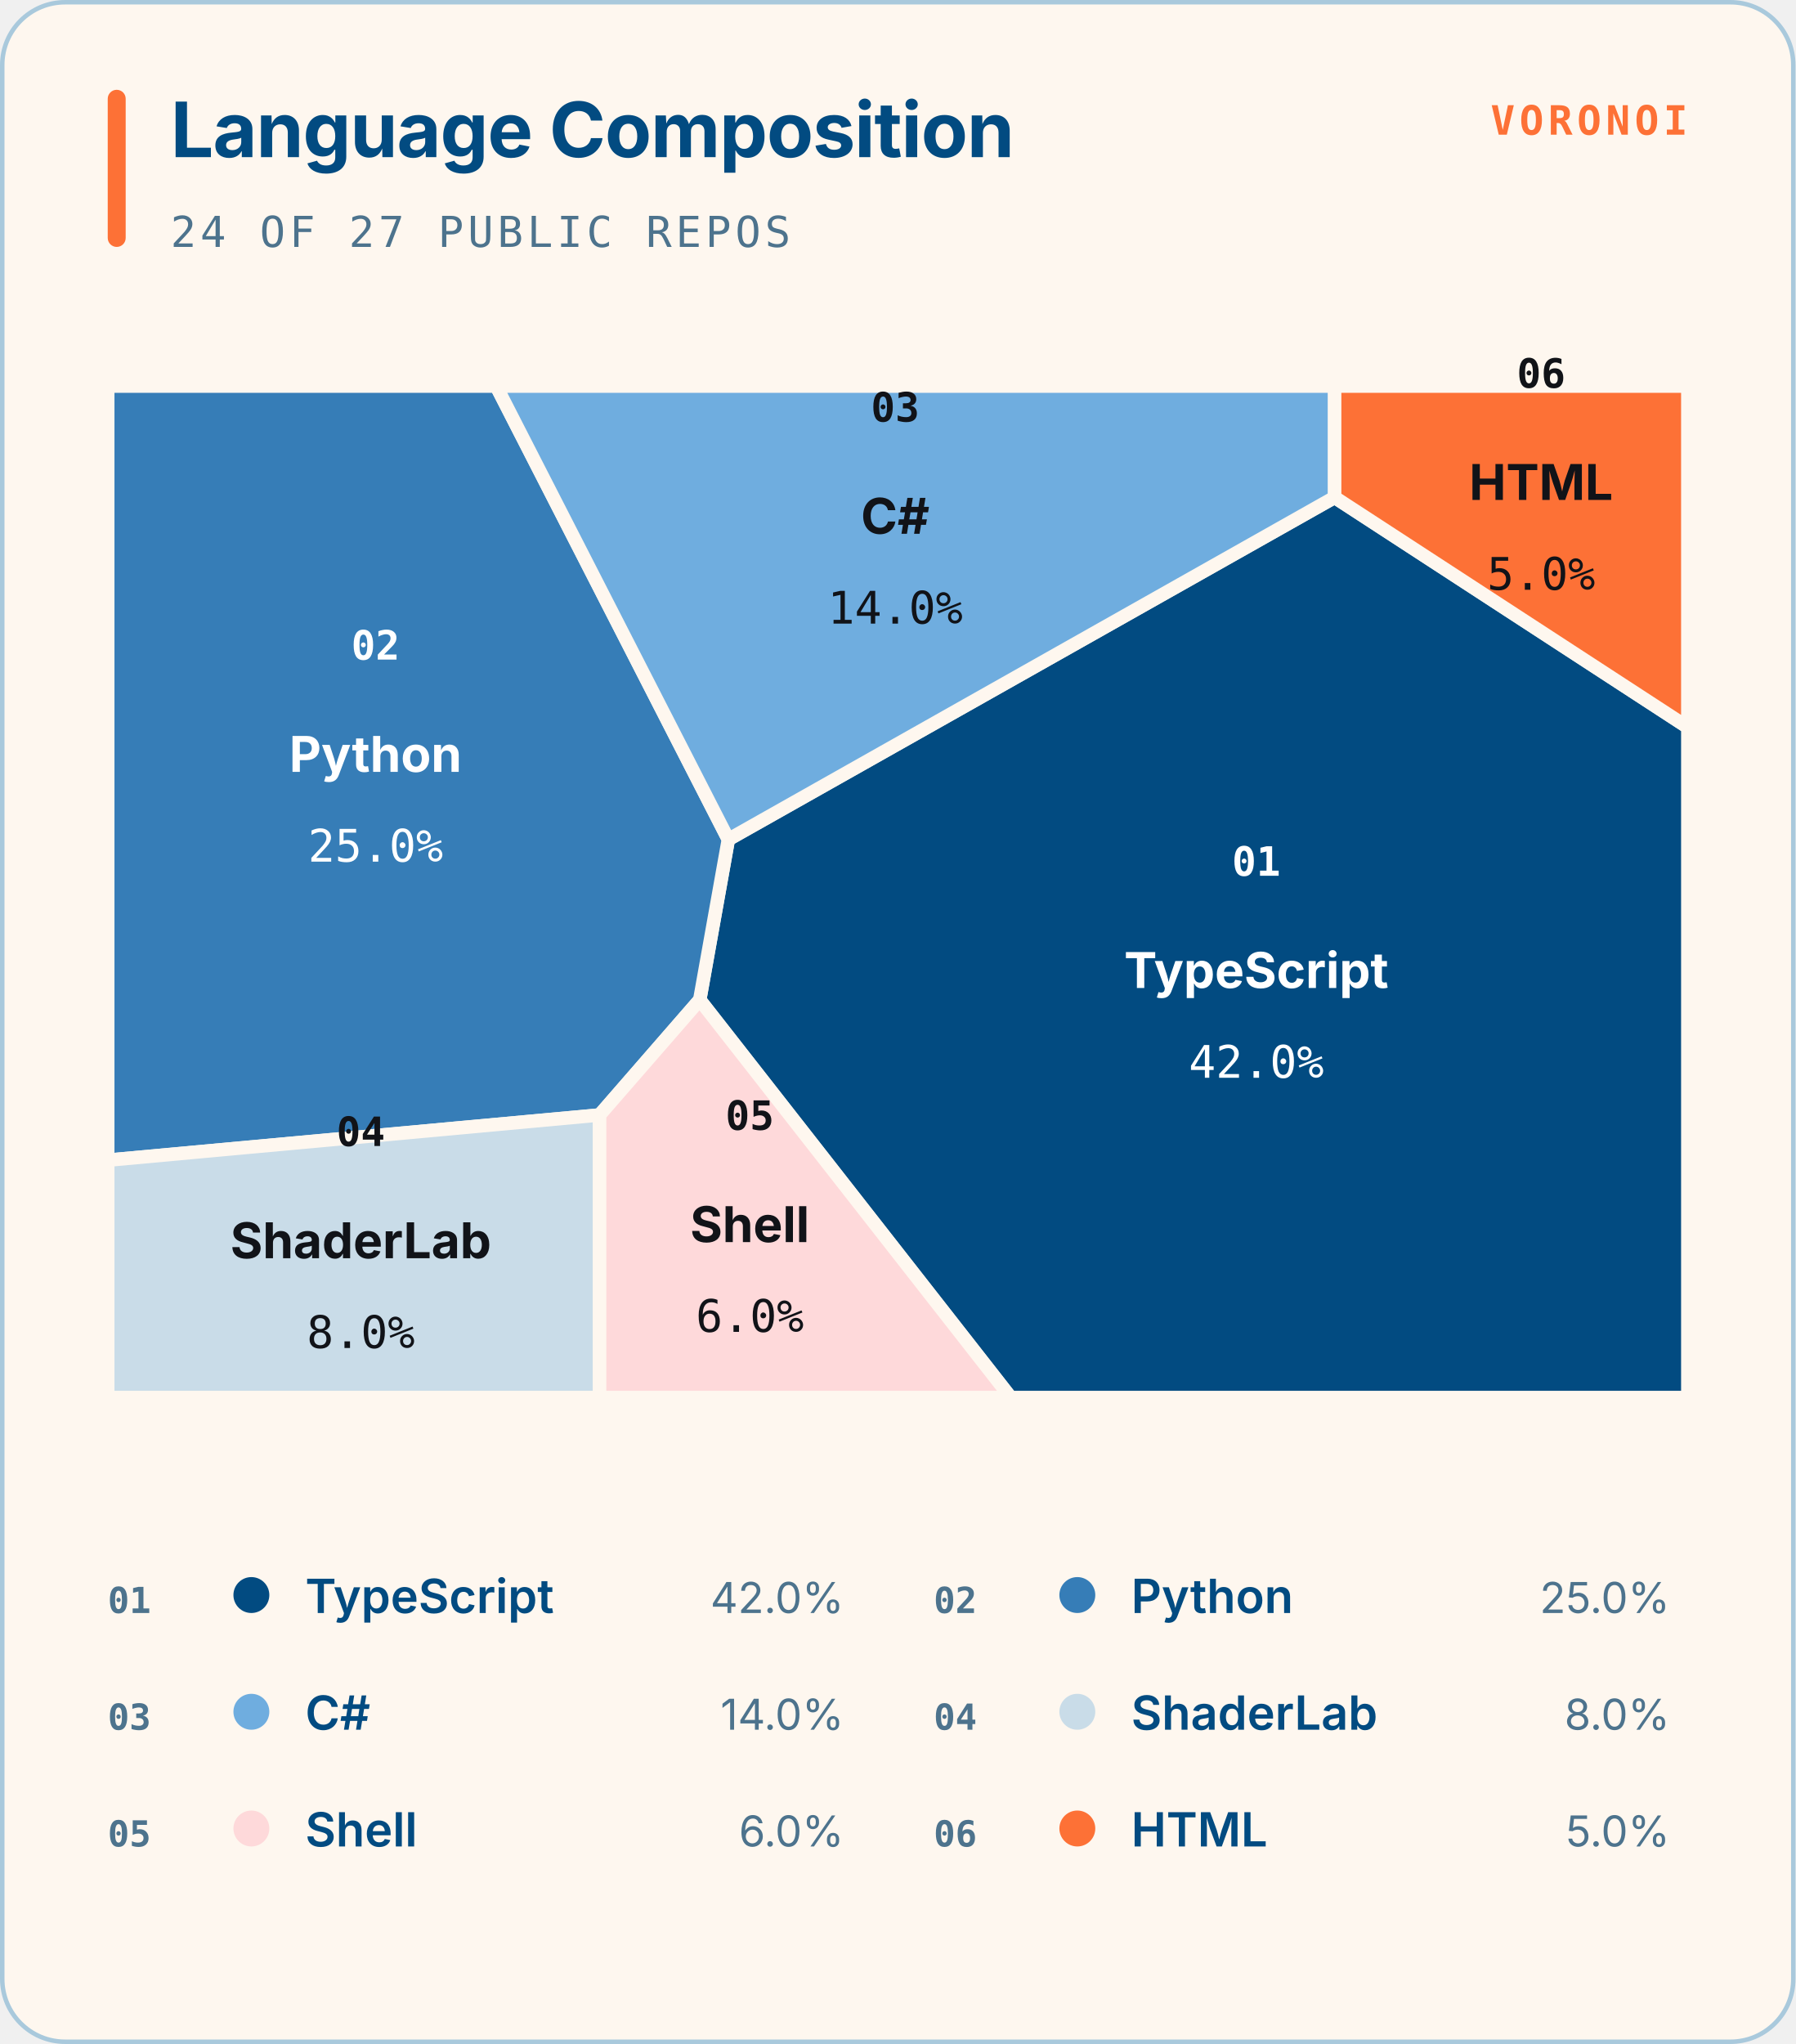
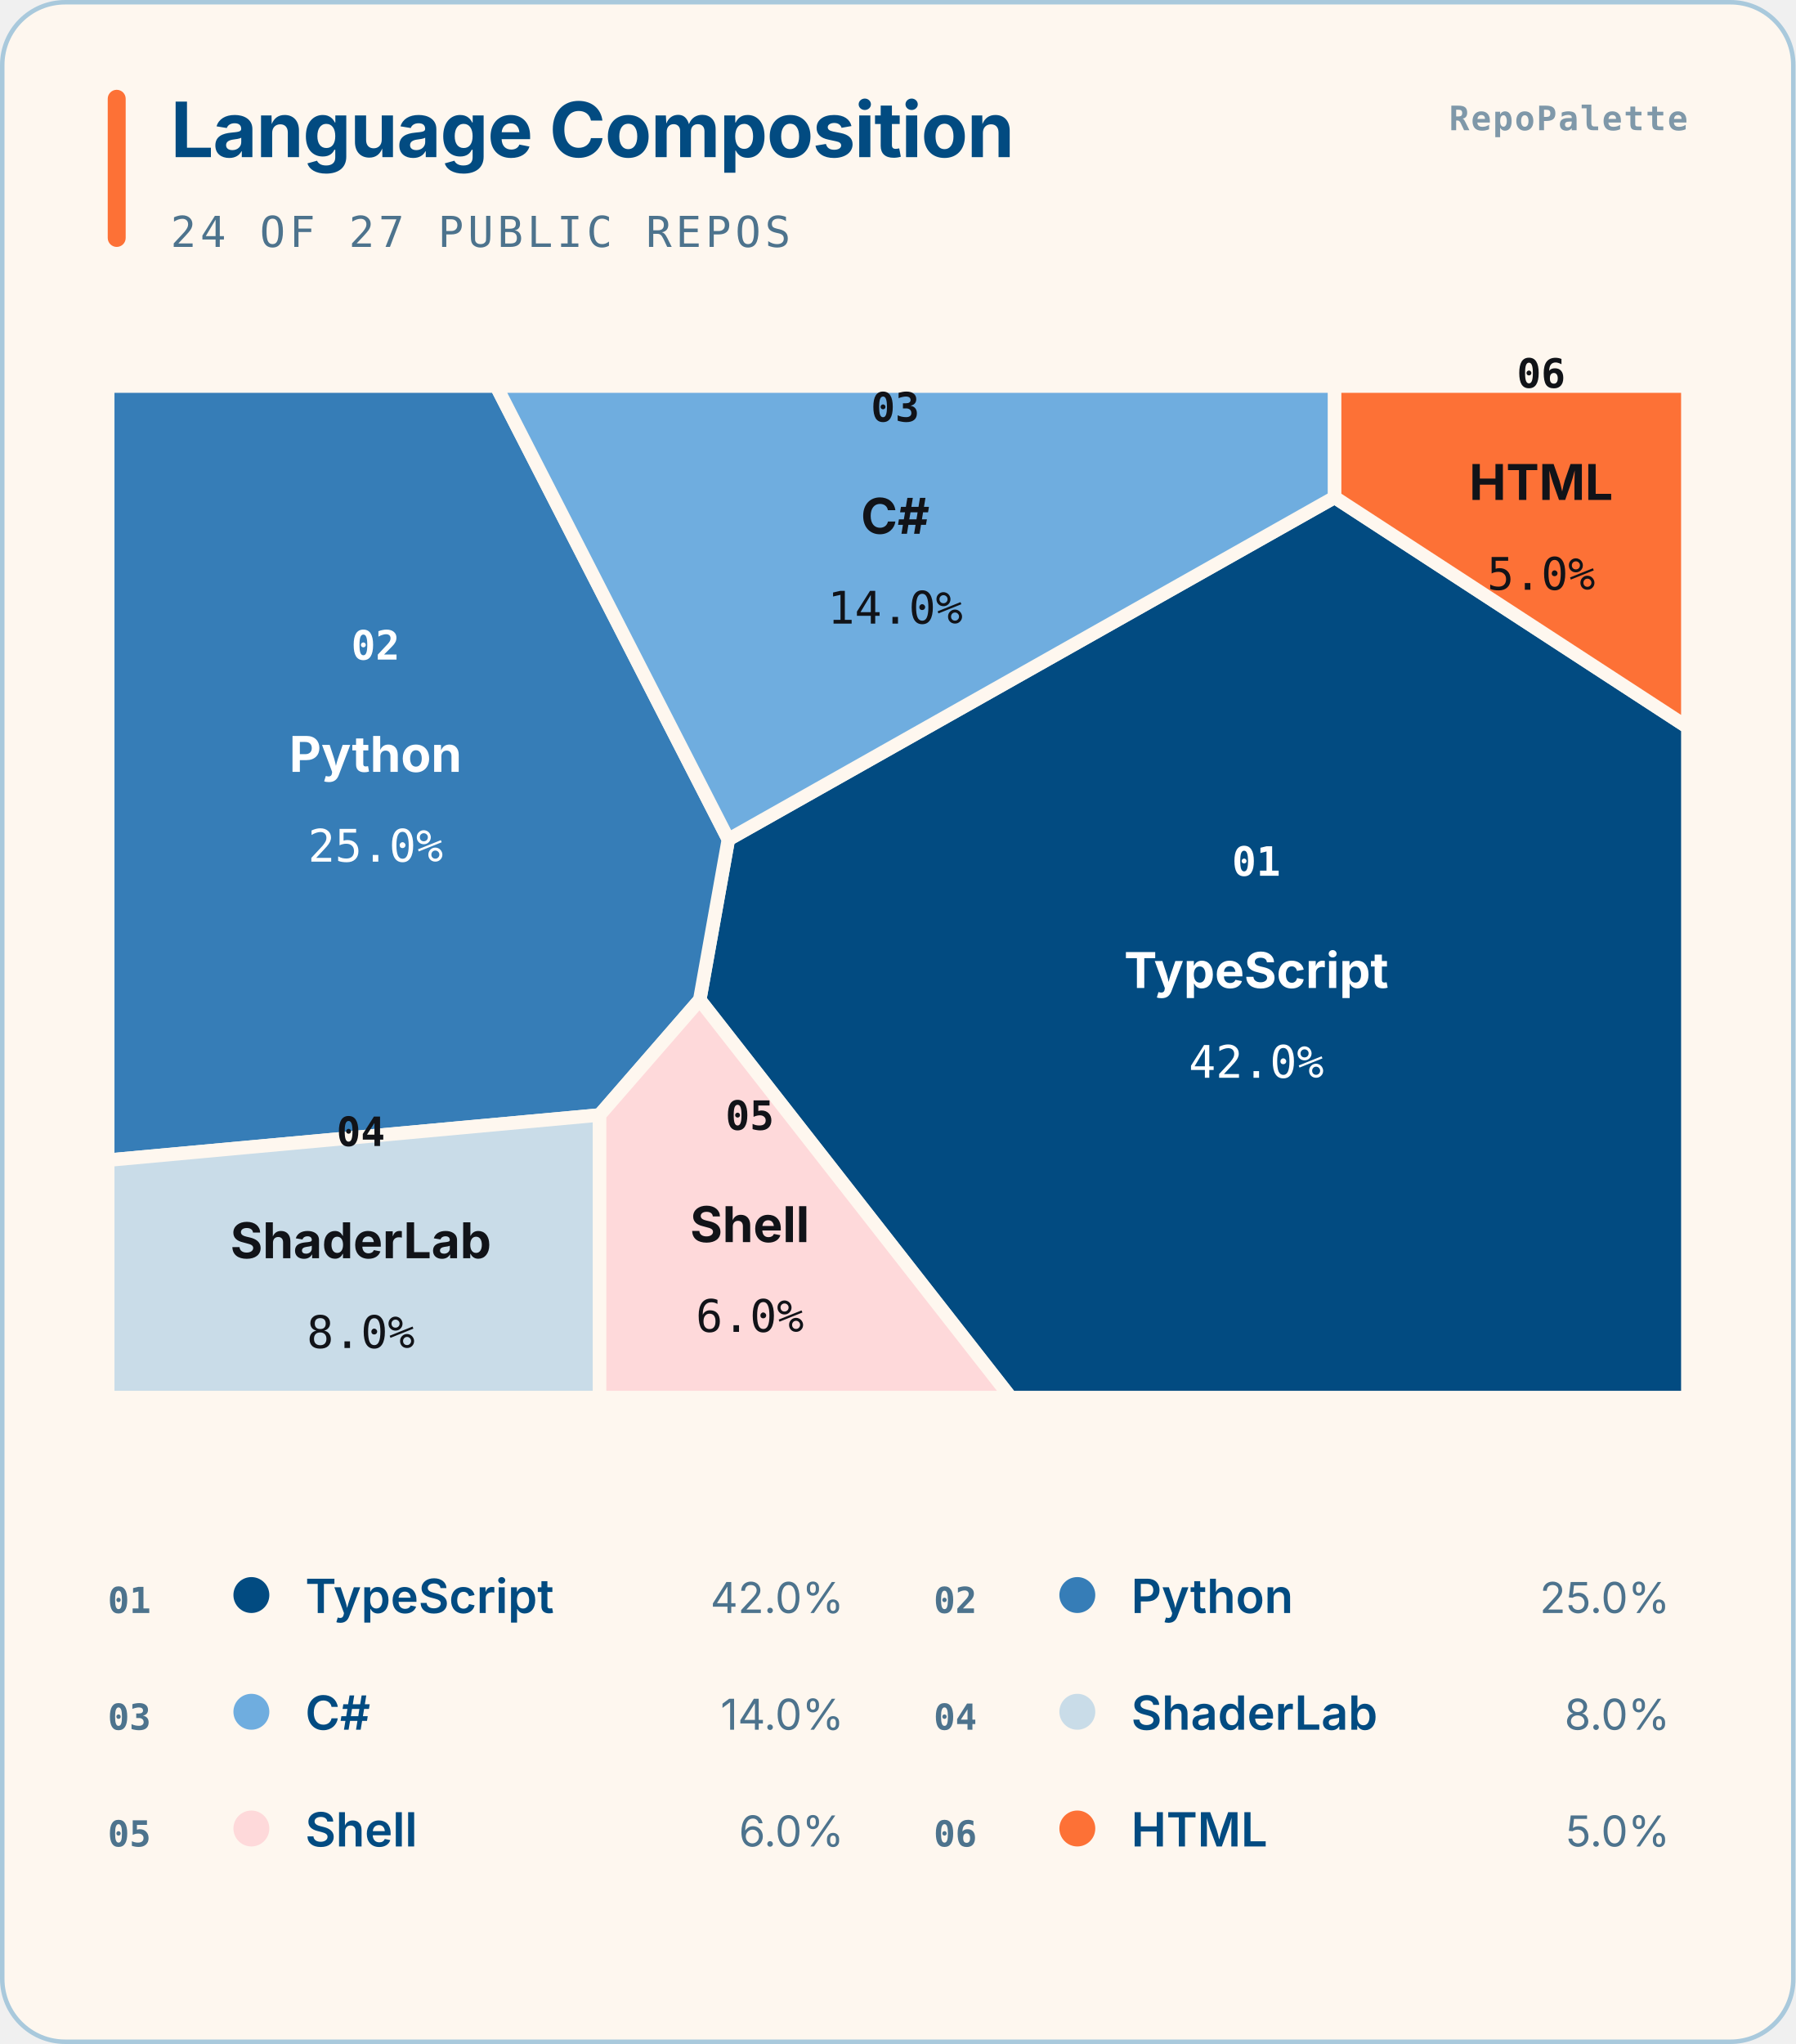
<svg xmlns="http://www.w3.org/2000/svg" role="img" aria-labelledby="title description" data-style="voronoi" data-theme="paper" width="400" height="455.28" viewBox="0 0 400 455.28">
  <style>
    text { font-family: -apple-system, BlinkMacSystemFont, Segoe UI, sans-serif; }
    .title { fill: #024b81; font-size: 17px; font-weight: 700; letter-spacing: -0.2px; }
-     .meta, .style-tag, .rank, .metric-label { font-family: ui-monospace, SFMono-Regular, Consolas, monospace; }
+     .meta, .brand-watermark, .rank, .metric-label { font-family: ui-monospace, SFMono-Regular, Consolas, monospace; }
    .meta { fill: #4d738d; font-size: 9.5px; letter-spacing: 0.9px; }
-     .style-tag { fill: #fd7136; font-size: 9px; font-weight: 700; letter-spacing: 1px; }
+     .brand-watermark { fill: #4d738d; font-size: 7.5px; font-weight: 600; letter-spacing: 0.35px; opacity: 0.72; }
    .label { fill: #024b81; font-size: 12px; font-weight: 650; }
    .value { fill: #4d738d; font-size: 11px; font-variant-numeric: tabular-nums; }
    .rank { fill: #fd7136; font-size: 9px; font-weight: 700; }
    .metric { fill: #024b81; font-size: 27px; font-weight: 750; font-variant-numeric: tabular-nums; }
    .metric-label { fill: #4d738d; font-size: 7px; letter-spacing: 0.7px; }
    .legend-rank { fill: #4d738d; font-family: ui-monospace, SFMono-Regular, Consolas, monospace; font-size: 8px; font-weight: 700; }
    .legend-label { fill: #024b81; font-size: 10.5px; font-weight: 600; }
    .legend-value { fill: #4d738d; font-size: 9.5px; font-variant-numeric: tabular-nums; }
    .axis-note { fill: #4d738d; font-family: ui-monospace, SFMono-Regular, Consolas, monospace; font-size: 9.5px; letter-spacing: 0.6px; }
    .part-label { font-size: 11px; font-weight: 700; }
    .part-rank { font-family: ui-monospace, SFMono-Regular, Consolas, monospace; font-size: 9px; font-weight: 800; }
    .part-value { font-family: ui-monospace, SFMono-Regular, Consolas, monospace; font-size: 10px; font-variant-numeric: tabular-nums; }
    .center-label { fill: #024b81; font-size: 12px; font-weight: 700; }
    .center-value { fill: #4d738d; font-family: ui-monospace, SFMono-Regular, Consolas, monospace; font-size: 9px; }
    .node-label { font-size: 9px; font-weight: 750; }
    .empty { fill: #4d738d; font-size: 11px; }
  </style>
  <rect class="card" x="0.5" y="0.5" width="399" height="454.28" rx="14" fill="#fef7ef" stroke="#a9c9dc" />
  <rect x="24" y="20" width="4" height="35" rx="2" fill="#fd7136" />
  <text class="title" x="38" y="35">Language Composition</text>
  <text class="meta" x="38" y="55">24 OF 27 PUBLIC REPOS</text>
-   <text class="style-tag" text-anchor="end" x="376" y="30">VORONOI</text>
+   <text class="brand-watermark" data-role="brand-watermark" text-anchor="end" x="376" y="29" aria-hidden="true">RepoPalette</text>
  <g data-role="voronoi-part">
    <polygon data-role="composition-part" data-language="TypeScript" data-share="42" data-shape-role="voronoi-part" points="376,162 376,311.28 225.16,311.28 155.88,222.71 162.26,186.98 297.32,110.78" fill="#024b81" stroke="#fef7ef" stroke-width="3" stroke-linejoin="round" />
    <text class="part-rank" data-role="part-rank" data-rank="1" text-anchor="middle" x="279.87" y="195.06" fill="#ffffff">01</text>
    <text class="part-label" text-anchor="middle" x="279.87" y="220.06" fill="#ffffff">TypeScript</text>
    <text class="part-value" text-anchor="middle" x="279.87" y="240.06" fill="#ffffff">42.0%</text>
    <polygon data-role="composition-part" data-language="Python" data-share="25" data-shape-role="voronoi-part" points="24,86 110.56,86 162.26,186.98 155.88,222.71 133.57,248.35 24,258.42" fill="#367db7" stroke="#fef7ef" stroke-width="3" stroke-linejoin="round" />
    <text class="part-rank" data-role="part-rank" data-rank="2" text-anchor="middle" x="83.66" y="146.92" fill="#ffffff">02</text>
    <text class="part-label" text-anchor="middle" x="83.66" y="171.92" fill="#ffffff">Python</text>
    <text class="part-value" text-anchor="middle" x="83.66" y="191.92" fill="#ffffff">25.0%</text>
    <polygon data-role="composition-part" data-language="C#" data-share="14" data-shape-role="voronoi-part" points="110.56,86 297.32,86 297.32,110.78 162.26,186.98" fill="#6faddf" stroke="#fef7ef" stroke-width="3" stroke-linejoin="round" />
    <text class="part-rank" data-role="part-rank" data-rank="3" text-anchor="middle" x="199.43" y="93.9" fill="#111318">03</text>
    <text class="part-label" text-anchor="middle" x="199.43" y="118.9" fill="#111318">C#</text>
    <text class="part-value" text-anchor="middle" x="199.43" y="138.9" fill="#111318">14.0%</text>
    <polygon data-role="composition-part" data-language="ShaderLab" data-share="8" data-shape-role="voronoi-part" points="133.57,311.28 24,311.28 24,258.42 133.57,248.35" fill="#c9dce8" stroke="#fef7ef" stroke-width="3" stroke-linejoin="round" />
    <text class="part-rank" data-role="part-rank" data-rank="4" text-anchor="middle" x="80.37" y="255.26" fill="#111318">04</text>
    <text class="part-label" text-anchor="middle" x="80.37" y="280.26" fill="#111318">ShaderLab</text>
    <text class="part-value" text-anchor="middle" x="80.37" y="300.26" fill="#111318">8.0%</text>
    <polygon data-role="composition-part" data-language="Shell" data-share="6" data-shape-role="voronoi-part" points="155.88,222.71 225.16,311.28 133.57,311.28 133.57,248.35" fill="#fed9da" stroke="#fef7ef" stroke-width="3" stroke-linejoin="round" />
    <text class="part-rank" data-role="part-rank" data-rank="5" text-anchor="middle" x="167.03" y="251.66" fill="#111318">05</text>
    <text class="part-label" text-anchor="middle" x="167.03" y="276.66" fill="#111318">Shell</text>
    <text class="part-value" text-anchor="middle" x="167.03" y="296.66" fill="#111318">6.0%</text>
    <polygon data-role="composition-part" data-language="HTML" data-share="5" data-shape-role="voronoi-part" points="297.32,86 376,86 376,162 297.32,110.78" fill="#fd7136" stroke="#fef7ef" stroke-width="3" stroke-linejoin="round" />
    <text class="part-rank" data-role="part-rank" data-rank="6" text-anchor="middle" x="343.32" y="86.36" fill="#111318">06</text>
    <text class="part-label" text-anchor="middle" x="343.32" y="111.36" fill="#111318">HTML</text>
    <text class="part-value" text-anchor="middle" x="343.32" y="131.36" fill="#111318">5.0%</text>
  </g>
  <g data-role="legend" data-columns="2">
    <text class="legend-rank" data-role="legend-rank" data-rank="1" x="24" y="359.28">01</text>
    <circle cx="56" cy="355.28" r="4" fill="#024b81" />
    <text class="legend-label" x="68" y="359.28">TypeScript</text>
    <text class="legend-value" text-anchor="end" x="188" y="359.28">42.0%</text>
    <text class="legend-rank" data-role="legend-rank" data-rank="2" x="208" y="359.28">02</text>
    <circle cx="240" cy="355.28" r="4" fill="#367db7" />
    <text class="legend-label" x="252" y="359.28">Python</text>
    <text class="legend-value" text-anchor="end" x="372" y="359.28">25.0%</text>
    <text class="legend-rank" data-role="legend-rank" data-rank="3" x="24" y="385.28">03</text>
    <circle cx="56" cy="381.28" r="4" fill="#6faddf" />
    <text class="legend-label" x="68" y="385.28">C#</text>
    <text class="legend-value" text-anchor="end" x="188" y="385.28">14.0%</text>
    <text class="legend-rank" data-role="legend-rank" data-rank="4" x="208" y="385.28">04</text>
    <circle cx="240" cy="381.28" r="4" fill="#c9dce8" />
    <text class="legend-label" x="252" y="385.28">ShaderLab</text>
    <text class="legend-value" text-anchor="end" x="372" y="385.28">8.0%</text>
    <text class="legend-rank" data-role="legend-rank" data-rank="5" x="24" y="411.28">05</text>
    <circle cx="56" cy="407.28" r="4" fill="#fed9da" />
    <text class="legend-label" x="68" y="411.28">Shell</text>
    <text class="legend-value" text-anchor="end" x="188" y="411.28">6.0%</text>
    <text class="legend-rank" data-role="legend-rank" data-rank="6" x="208" y="411.28">06</text>
    <circle cx="240" cy="407.28" r="4" fill="#fd7136" />
    <text class="legend-label" x="252" y="411.28">HTML</text>
    <text class="legend-value" text-anchor="end" x="372" y="411.28">5.0%</text>
  </g>
</svg>
